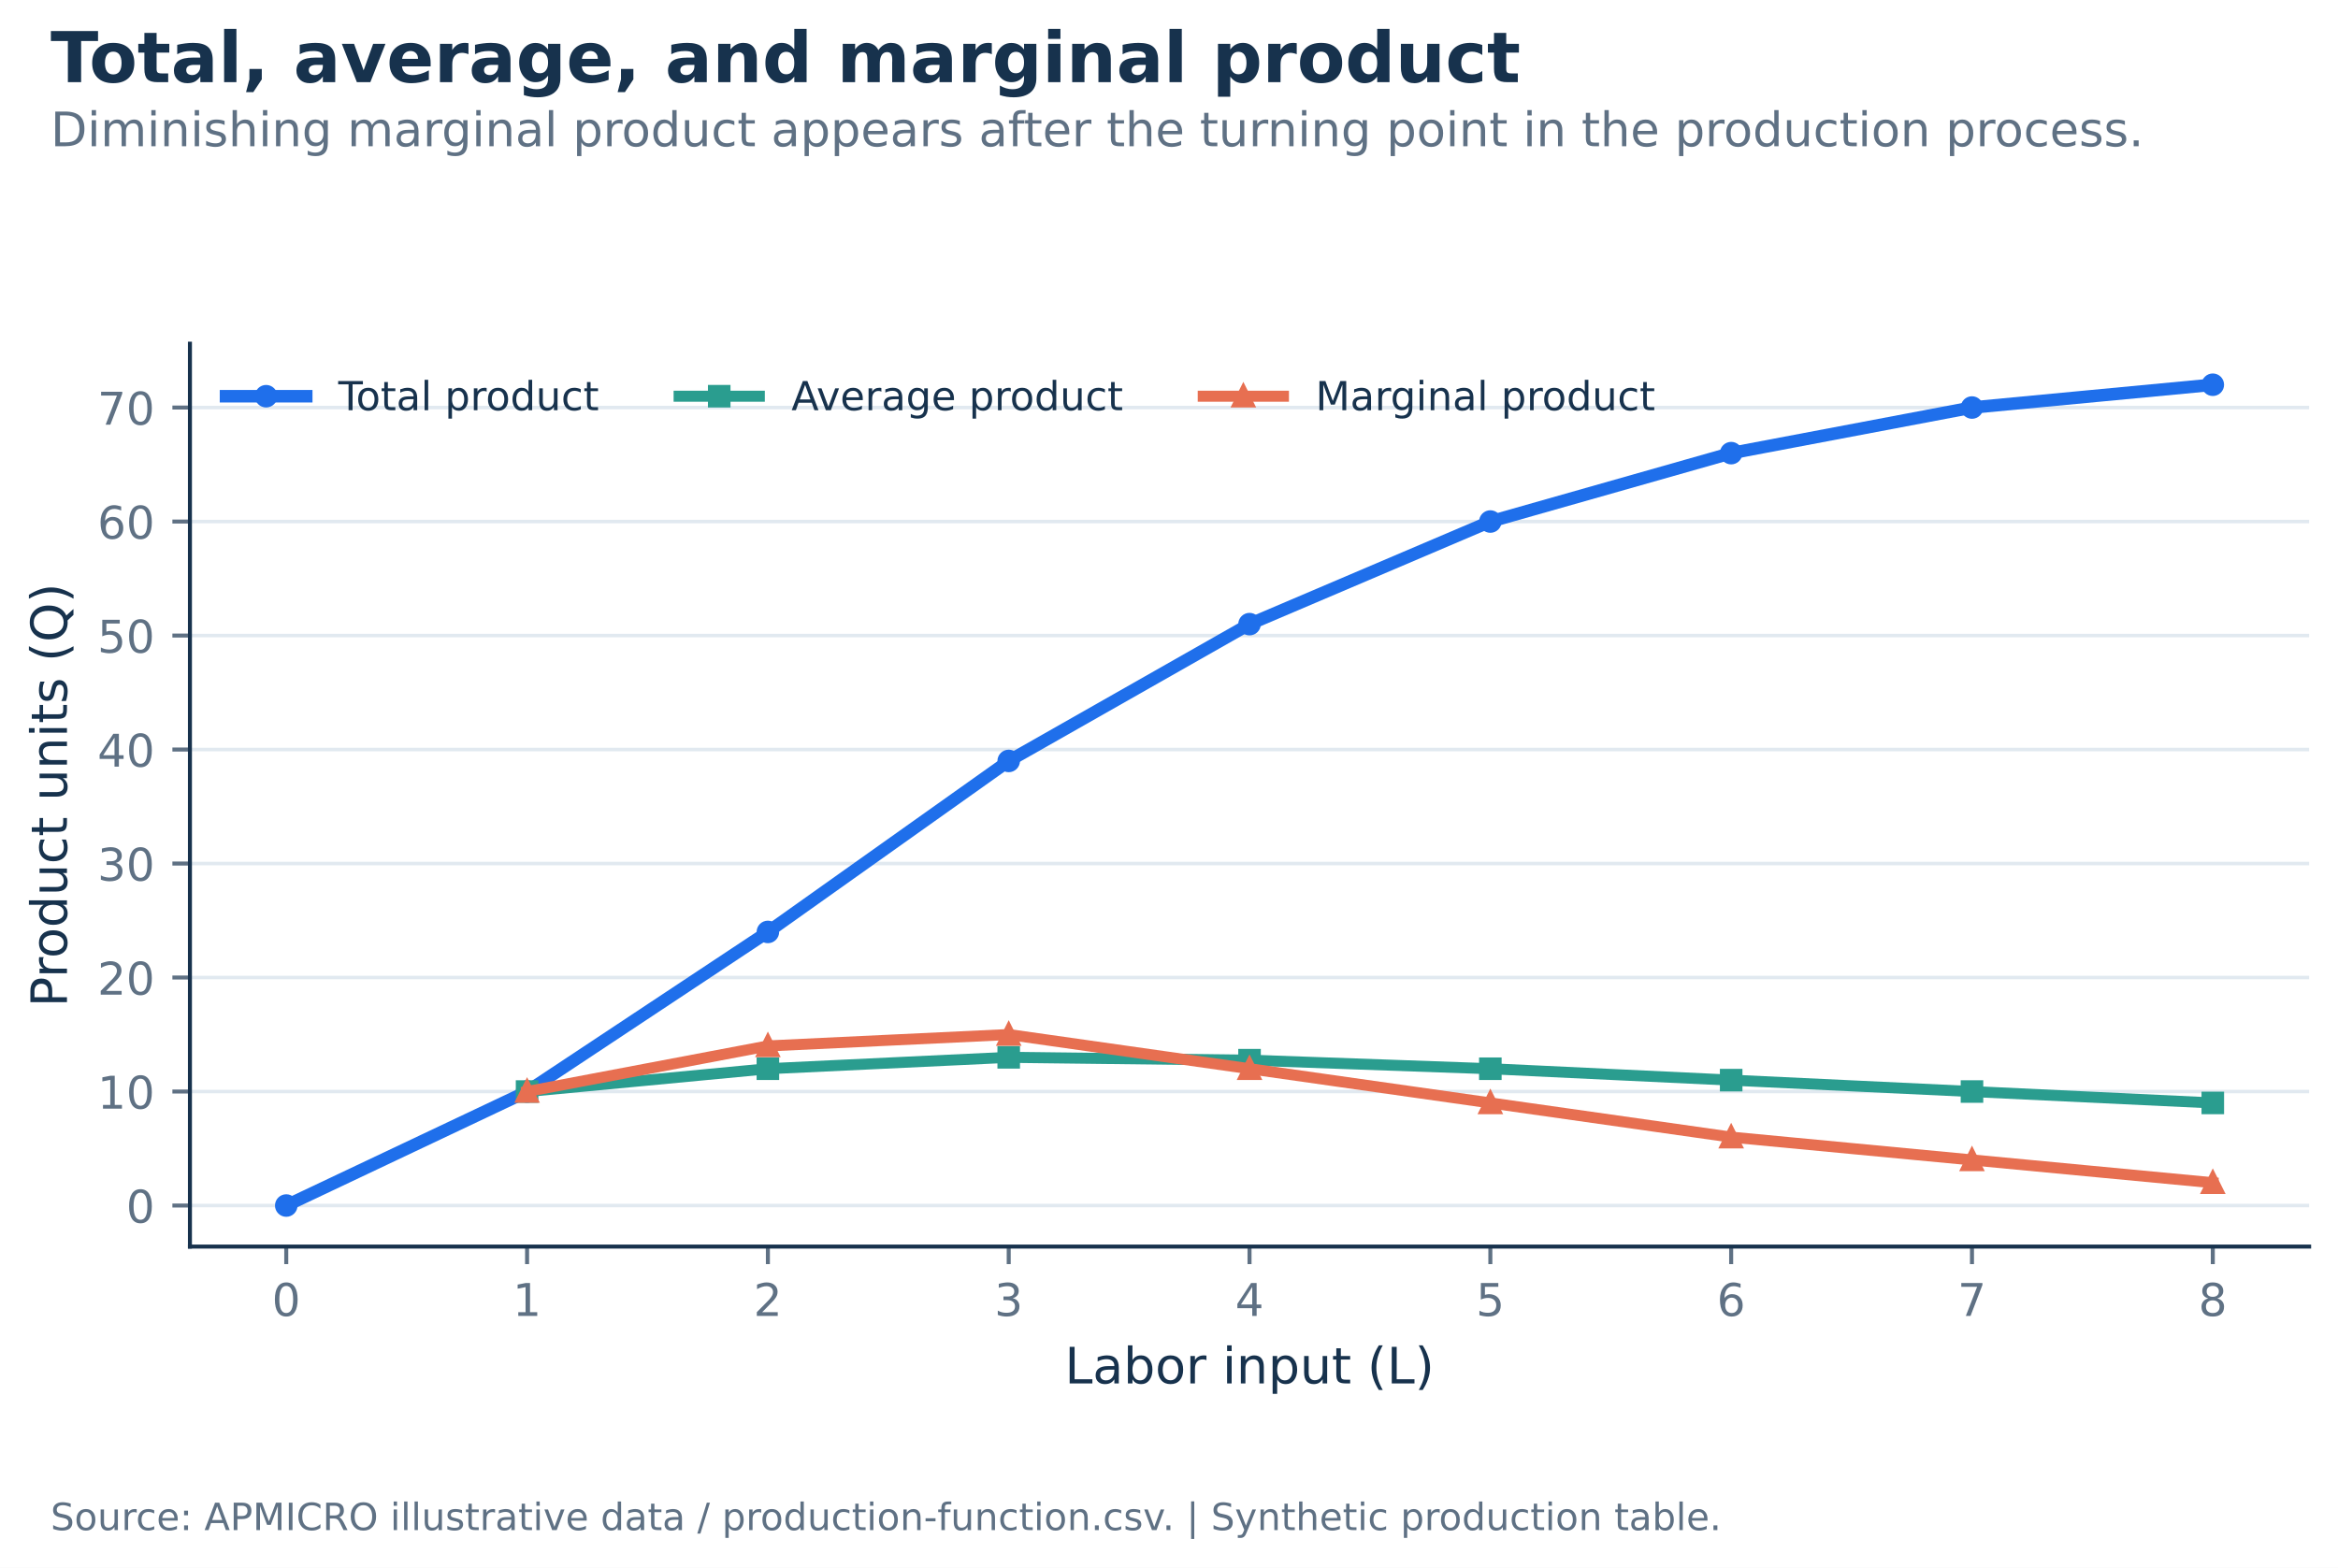
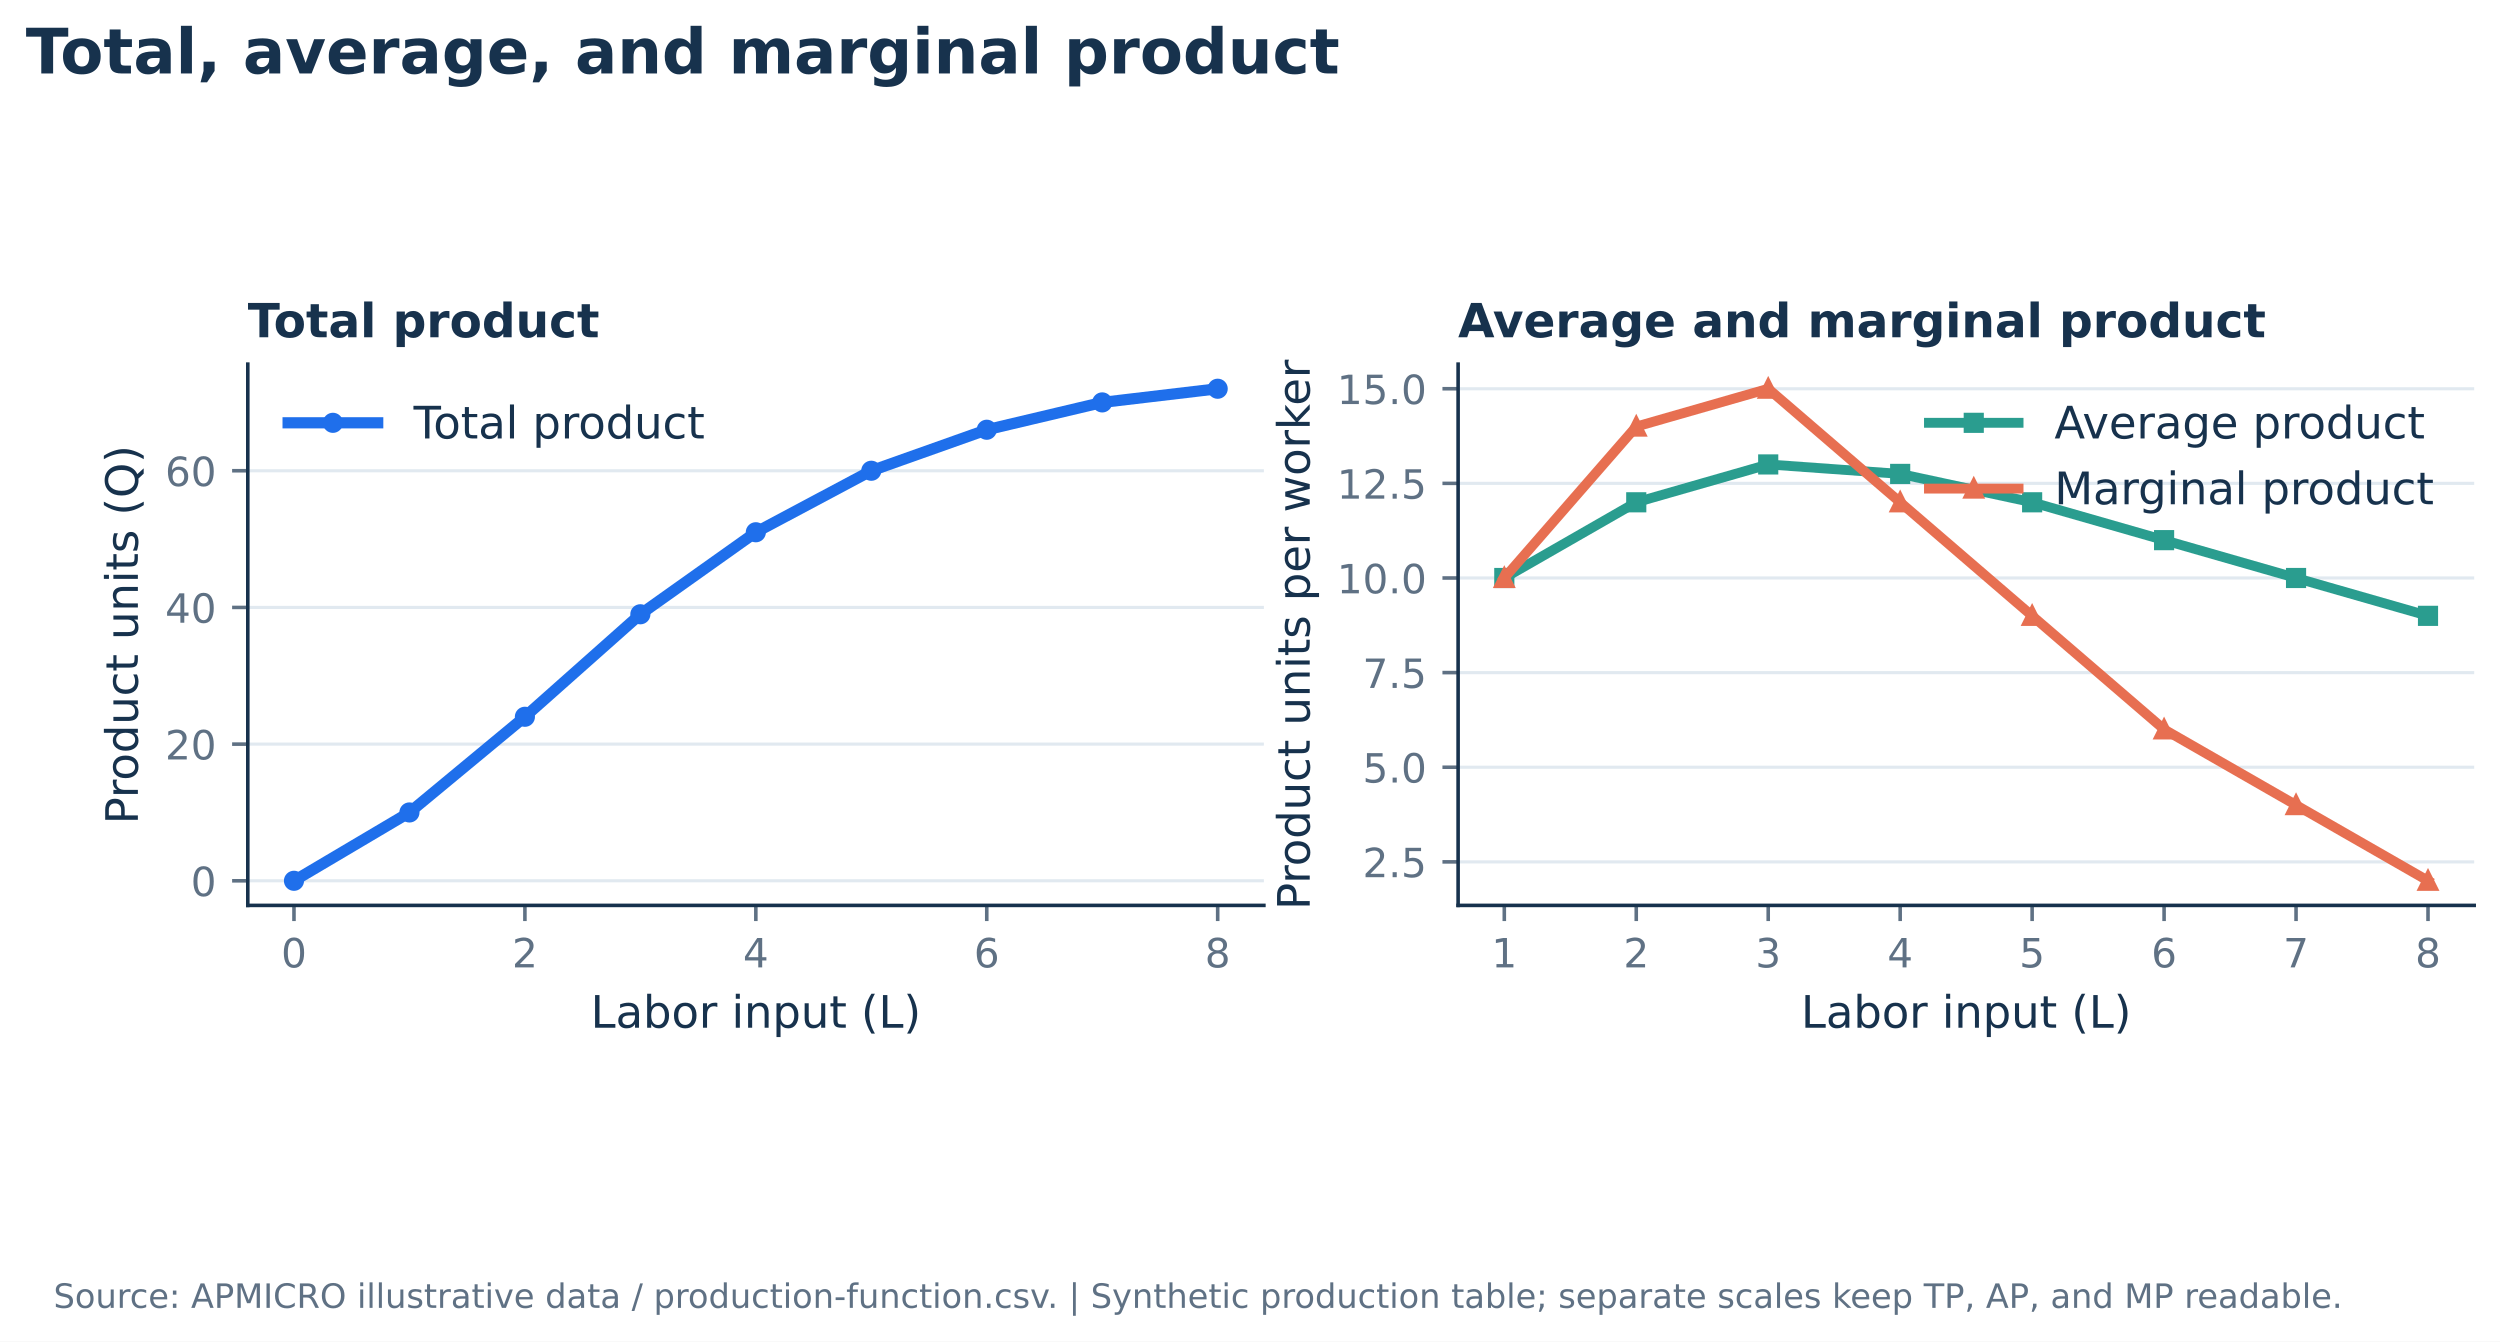
- <svg xmlns="http://www.w3.org/2000/svg" xmlns:xlink="http://www.w3.org/1999/xlink" width="466.424pt" height="312.84pt" viewBox="0 0 466.424 312.84" version="1.1">
+ <svg xmlns="http://www.w3.org/2000/svg" xmlns:xlink="http://www.w3.org/1999/xlink" width="558pt" height="299.448pt" viewBox="0 0 558 299.448" version="1.1">
  <defs>
    <style type="text/css">*{stroke-linejoin: round; stroke-linecap: butt}</style>
  </defs>
  <g id="figure_1">
    <g id="patch_1">
-       <path d="M 0 312.84  L 466.424 312.84  L 466.424 0  L 0 0  z " style="fill: #ffffff" />
+       <path d="M 0 299.448 L 558 299.448 L 558 0 L 0 0 z " style="fill: #ffffff" />
    </g>
    <g id="axes_1">
      <g id="patch_2">
-         <path d="M 37.891 248.74  L 460.664 248.74  L 460.664 68.58  L 37.891 68.58  z " style="fill: #ffffff" />
+         <path d="M 55.307 202.084 L 282.096 202.084 L 282.096 81.276 L 55.307 81.276 z " style="fill: #ffffff" />
      </g>
      <g id="matplotlib.axis_1">
        <g id="xtick_1">
          <g id="line2d_1">
            <defs>
-               <path id="meb0759c88f" d="M 0 0  L 0 3.5  " style="stroke: #5f7184; stroke-width: 0.8" />
+               <path id="meb191b805f" d="M 0 0 L 0 3.5 " style="stroke: #5f7184; stroke-width: 0.8" />
            </defs>
            <g>
-               <use xlink:href="#meb0759c88f" x="57.108" y="248.74" style="fill: #5f7184; stroke: #5f7184; stroke-width: 0.8" />
+               <use xlink:href="#meb191b805f" x="65.616" y="202.084" style="fill: #5f7184; stroke: #5f7184; stroke-width: 0.8" />
            </g>
          </g>
          <g id="text_1">
-             <text style="font-size: 9px; font-family: 'DejaVu Sans'; text-anchor: middle; fill: #5f7184" x="57.108" y="262.579" transform="rotate(-0 57.10758 262.5786)">0</text>
+             <text style="font-size: 9px; font-family: 'DejaVu Sans'; text-anchor: middle; fill: #5f7184" x="65.616" y="215.923" transform="rotate(-0 65.61559 215.9226)">0</text>
          </g>
        </g>
        <g id="xtick_2">
          <g id="line2d_2">
            <g>
-               <use xlink:href="#meb0759c88f" x="105.15" y="248.74" style="fill: #5f7184; stroke: #5f7184; stroke-width: 0.8" />
+               <use xlink:href="#meb191b805f" x="117.159" y="202.084" style="fill: #5f7184; stroke: #5f7184; stroke-width: 0.8" />
            </g>
          </g>
          <g id="text_2">
-             <text style="font-size: 9px; font-family: 'DejaVu Sans'; text-anchor: middle; fill: #5f7184" x="105.15" y="262.579" transform="rotate(-0 105.15 262.5786)">1</text>
+             <text style="font-size: 9px; font-family: 'DejaVu Sans'; text-anchor: middle; fill: #5f7184" x="117.159" y="215.923" transform="rotate(-0 117.1585 215.9226)">2</text>
          </g>
        </g>
        <g id="xtick_3">
          <g id="line2d_3">
            <g>
-               <use xlink:href="#meb0759c88f" x="153.192" y="248.74" style="fill: #5f7184; stroke: #5f7184; stroke-width: 0.8" />
+               <use xlink:href="#meb191b805f" x="168.702" y="202.084" style="fill: #5f7184; stroke: #5f7184; stroke-width: 0.8" />
            </g>
          </g>
          <g id="text_3">
-             <text style="font-size: 9px; font-family: 'DejaVu Sans'; text-anchor: middle; fill: #5f7184" x="153.192" y="262.579" transform="rotate(-0 153.1924 262.5786)">2</text>
+             <text style="font-size: 9px; font-family: 'DejaVu Sans'; text-anchor: middle; fill: #5f7184" x="168.702" y="215.923" transform="rotate(-0 168.7015 215.9226)">4</text>
          </g>
        </g>
        <g id="xtick_4">
          <g id="line2d_4">
            <g>
-               <use xlink:href="#meb0759c88f" x="201.235" y="248.74" style="fill: #5f7184; stroke: #5f7184; stroke-width: 0.8" />
+               <use xlink:href="#meb191b805f" x="220.244" y="202.084" style="fill: #5f7184; stroke: #5f7184; stroke-width: 0.8" />
            </g>
          </g>
          <g id="text_4">
-             <text style="font-size: 9px; font-family: 'DejaVu Sans'; text-anchor: middle; fill: #5f7184" x="201.235" y="262.579" transform="rotate(-0 201.2347 262.5786)">3</text>
+             <text style="font-size: 9px; font-family: 'DejaVu Sans'; text-anchor: middle; fill: #5f7184" x="220.244" y="215.923" transform="rotate(-0 220.2445 215.9226)">6</text>
          </g>
        </g>
        <g id="xtick_5">
          <g id="line2d_5">
            <g>
-               <use xlink:href="#meb0759c88f" x="249.277" y="248.74" style="fill: #5f7184; stroke: #5f7184; stroke-width: 0.8" />
+               <use xlink:href="#meb191b805f" x="271.787" y="202.084" style="fill: #5f7184; stroke: #5f7184; stroke-width: 0.8" />
            </g>
          </g>
          <g id="text_5">
-             <text style="font-size: 9px; font-family: 'DejaVu Sans'; text-anchor: middle; fill: #5f7184" x="249.277" y="262.579" transform="rotate(-0 249.2771 262.5786)">4</text>
-           </g>
-         </g>
-         <g id="xtick_6">
-           <g id="line2d_6">
-             <g>
-               <use xlink:href="#meb0759c88f" x="297.32" y="248.74" style="fill: #5f7184; stroke: #5f7184; stroke-width: 0.8" />
-             </g>
-           </g>
-           <g id="text_6">
-             <text style="font-size: 9px; font-family: 'DejaVu Sans'; text-anchor: middle; fill: #5f7184" x="297.32" y="262.579" transform="rotate(-0 297.3195 262.5786)">5</text>
-           </g>
-         </g>
-         <g id="xtick_7">
-           <g id="line2d_7">
-             <g>
-               <use xlink:href="#meb0759c88f" x="345.362" y="248.74" style="fill: #5f7184; stroke: #5f7184; stroke-width: 0.8" />
-             </g>
-           </g>
-           <g id="text_7">
-             <text style="font-size: 9px; font-family: 'DejaVu Sans'; text-anchor: middle; fill: #5f7184" x="345.362" y="262.579" transform="rotate(-0 345.3619 262.5786)">6</text>
-           </g>
-         </g>
-         <g id="xtick_8">
-           <g id="line2d_8">
-             <g>
-               <use xlink:href="#meb0759c88f" x="393.404" y="248.74" style="fill: #5f7184; stroke: #5f7184; stroke-width: 0.8" />
-             </g>
-           </g>
-           <g id="text_8">
-             <text style="font-size: 9px; font-family: 'DejaVu Sans'; text-anchor: middle; fill: #5f7184" x="393.404" y="262.579" transform="rotate(-0 393.4043 262.5786)">7</text>
-           </g>
-         </g>
-         <g id="xtick_9">
-           <g id="line2d_9">
-             <g>
-               <use xlink:href="#meb0759c88f" x="441.447" y="248.74" style="fill: #5f7184; stroke: #5f7184; stroke-width: 0.8" />
-             </g>
-           </g>
-           <g id="text_9">
-             <text style="font-size: 9px; font-family: 'DejaVu Sans'; text-anchor: middle; fill: #5f7184" x="441.447" y="262.579" transform="rotate(-0 441.4467 262.5786)">8</text>
-           </g>
-         </g>
-         <g id="text_10">
-           <text style="font-size: 10px; font-family: 'DejaVu Sans'; text-anchor: middle; fill: #17324d" x="249.277" y="276.049" transform="rotate(-0 249.2771 276.0487)">Labor input (L)</text>
+             <text style="font-size: 9px; font-family: 'DejaVu Sans'; text-anchor: middle; fill: #5f7184" x="271.787" y="215.923" transform="rotate(-0 271.7874 215.9226)">8</text>
+           </g>
+         </g>
+         <g id="text_6">
+           <text style="font-size: 10px; font-family: 'DejaVu Sans'; text-anchor: middle; fill: #17324d" x="168.702" y="229.393" transform="rotate(-0 168.7015 229.3928)">Labor input (L)</text>
        </g>
      </g>
      <g id="matplotlib.axis_2">
        <g id="ytick_1">
+           <g id="line2d_6">
+             <path d="M 55.307 196.593 L 282.096 196.593 " clip-path="url(#p9e6d8316df)" style="fill: none; stroke: #d9e3ec; stroke-opacity: 0.8; stroke-width: 0.7; stroke-linecap: square" />
+           </g>
+           <g id="line2d_7">
+             <defs>
+               <path id="md64cbe11ca" d="M 0 0 L -3.5 0 " style="stroke: #5f7184; stroke-width: 0.8" />
+             </defs>
+             <g>
+               <use xlink:href="#md64cbe11ca" x="55.307" y="196.593" style="fill: #5f7184; stroke: #5f7184; stroke-width: 0.8" />
+             </g>
+           </g>
+           <g id="text_7">
+             <text style="font-size: 9px; font-family: 'DejaVu Sans'; text-anchor: end; fill: #5f7184" x="48.307" y="200.012" transform="rotate(-0 48.307 200.012)">0</text>
+           </g>
+         </g>
+         <g id="ytick_2">
+           <g id="line2d_8">
+             <path d="M 55.307 166.086 L 282.096 166.086 " clip-path="url(#p9e6d8316df)" style="fill: none; stroke: #d9e3ec; stroke-opacity: 0.8; stroke-width: 0.7; stroke-linecap: square" />
+           </g>
+           <g id="line2d_9">
+             <g>
+               <use xlink:href="#md64cbe11ca" x="55.307" y="166.086" style="fill: #5f7184; stroke: #5f7184; stroke-width: 0.8" />
+             </g>
+           </g>
+           <g id="text_8">
+             <text style="font-size: 9px; font-family: 'DejaVu Sans'; text-anchor: end; fill: #5f7184" x="48.307" y="169.505" transform="rotate(-0 48.307 169.505)">20</text>
+           </g>
+         </g>
+         <g id="ytick_3">
          <g id="line2d_10">
-             <path d="M 37.891 240.551  L 460.664 240.551  " clip-path="url(#p292fd97898)" style="fill: none; stroke: #d9e3ec; stroke-opacity: 0.8; stroke-width: 0.7; stroke-linecap: square" />
+             <path d="M 55.307 135.579 L 282.096 135.579 " clip-path="url(#p9e6d8316df)" style="fill: none; stroke: #d9e3ec; stroke-opacity: 0.8; stroke-width: 0.7; stroke-linecap: square" />
          </g>
          <g id="line2d_11">
-             <defs>
-               <path id="med4f679e2e" d="M 0 0  L -3.5 0  " style="stroke: #5f7184; stroke-width: 0.8" />
-             </defs>
-             <g>
-               <use xlink:href="#med4f679e2e" x="37.891" y="240.551" style="fill: #5f7184; stroke: #5f7184; stroke-width: 0.8" />
-             </g>
-           </g>
-           <g id="text_11">
-             <text style="font-size: 9px; font-family: 'DejaVu Sans'; text-anchor: end; fill: #5f7184" x="30.891" y="243.97" transform="rotate(-0 30.89062 243.9702)">0</text>
-           </g>
-         </g>
-         <g id="ytick_2">
+             <g>
+               <use xlink:href="#md64cbe11ca" x="55.307" y="135.579" style="fill: #5f7184; stroke: #5f7184; stroke-width: 0.8" />
+             </g>
+           </g>
+           <g id="text_9">
+             <text style="font-size: 9px; font-family: 'DejaVu Sans'; text-anchor: end; fill: #5f7184" x="48.307" y="138.998" transform="rotate(-0 48.307 138.9979)">40</text>
+           </g>
+         </g>
+         <g id="ytick_4">
          <g id="line2d_12">
-             <path d="M 37.891 217.803  L 460.664 217.803  " clip-path="url(#p292fd97898)" style="fill: none; stroke: #d9e3ec; stroke-opacity: 0.8; stroke-width: 0.7; stroke-linecap: square" />
+             <path d="M 55.307 105.072 L 282.096 105.072 " clip-path="url(#p9e6d8316df)" style="fill: none; stroke: #d9e3ec; stroke-opacity: 0.8; stroke-width: 0.7; stroke-linecap: square" />
          </g>
          <g id="line2d_13">
            <g>
-               <use xlink:href="#med4f679e2e" x="37.891" y="217.803" style="fill: #5f7184; stroke: #5f7184; stroke-width: 0.8" />
-             </g>
-           </g>
-           <g id="text_12">
-             <text style="font-size: 9px; font-family: 'DejaVu Sans'; text-anchor: end; fill: #5f7184" x="30.891" y="221.223" transform="rotate(-0 30.89062 221.2227)">10</text>
-           </g>
-         </g>
-         <g id="ytick_3">
-           <g id="line2d_14">
-             <path d="M 37.891 195.056  L 460.664 195.056  " clip-path="url(#p292fd97898)" style="fill: none; stroke: #d9e3ec; stroke-opacity: 0.8; stroke-width: 0.7; stroke-linecap: square" />
-           </g>
-           <g id="line2d_15">
-             <g>
-               <use xlink:href="#med4f679e2e" x="37.891" y="195.056" style="fill: #5f7184; stroke: #5f7184; stroke-width: 0.8" />
-             </g>
-           </g>
-           <g id="text_13">
-             <text style="font-size: 9px; font-family: 'DejaVu Sans'; text-anchor: end; fill: #5f7184" x="30.891" y="198.475" transform="rotate(-0 30.89062 198.4753)">20</text>
-           </g>
-         </g>
-         <g id="ytick_4">
+               <use xlink:href="#md64cbe11ca" x="55.307" y="105.072" style="fill: #5f7184; stroke: #5f7184; stroke-width: 0.8" />
+             </g>
+           </g>
+           <g id="text_10">
+             <text style="font-size: 9px; font-family: 'DejaVu Sans'; text-anchor: end; fill: #5f7184" x="48.307" y="108.491" transform="rotate(-0 48.307 108.4908)">60</text>
+           </g>
+         </g>
+         <g id="text_11">
+           <text style="font-size: 10px; font-family: 'DejaVu Sans'; text-anchor: middle; fill: #17324d" x="30.775" y="141.68" transform="rotate(-90 30.77481 141.68)">Product units (Q)</text>
+         </g>
+       </g>
+       <g id="line2d_14">
+         <path d="M 65.616 196.593 L 91.387 181.339 L 117.159 159.984 L 142.93 137.104 L 168.702 118.8 L 194.473 105.072 L 220.244 95.919 L 246.016 89.818 L 271.787 86.767 " clip-path="url(#p9e6d8316df)" style="fill: none; stroke: #1f6feb; stroke-width: 2.5; stroke-linecap: square" />
+         <defs>
+           <path id="m32cd6489f2" d="M 0 1.75 C 0.464 1.75 0.909 1.566 1.237 1.237 C 1.566 0.909 1.75 0.464 1.75 0 C 1.75 -0.464 1.566 -0.909 1.237 -1.237 C 0.909 -1.566 0.464 -1.75 0 -1.75 C -0.464 -1.75 -0.909 -1.566 -1.237 -1.237 C -1.566 -0.909 -1.75 -0.464 -1.75 0 C -1.75 0.464 -1.566 0.909 -1.237 1.237 C -0.909 1.566 -0.464 1.75 0 1.75 z " style="stroke: #1f6feb" />
+         </defs>
+         <g clip-path="url(#p9e6d8316df)">
+           <use xlink:href="#m32cd6489f2" x="65.616" y="196.593" style="fill: #1f6feb; stroke: #1f6feb" />
+           <use xlink:href="#m32cd6489f2" x="91.387" y="181.339" style="fill: #1f6feb; stroke: #1f6feb" />
+           <use xlink:href="#m32cd6489f2" x="117.159" y="159.984" style="fill: #1f6feb; stroke: #1f6feb" />
+           <use xlink:href="#m32cd6489f2" x="142.93" y="137.104" style="fill: #1f6feb; stroke: #1f6feb" />
+           <use xlink:href="#m32cd6489f2" x="168.702" y="118.8" style="fill: #1f6feb; stroke: #1f6feb" />
+           <use xlink:href="#m32cd6489f2" x="194.473" y="105.072" style="fill: #1f6feb; stroke: #1f6feb" />
+           <use xlink:href="#m32cd6489f2" x="220.244" y="95.919" style="fill: #1f6feb; stroke: #1f6feb" />
+           <use xlink:href="#m32cd6489f2" x="246.016" y="89.818" style="fill: #1f6feb; stroke: #1f6feb" />
+           <use xlink:href="#m32cd6489f2" x="271.787" y="86.767" style="fill: #1f6feb; stroke: #1f6feb" />
+         </g>
+       </g>
+       <g id="patch_3">
+         <path d="M 55.307 202.084 L 55.307 81.276 " style="fill: none; stroke: #17324d; stroke-width: 0.8; stroke-linejoin: miter; stroke-linecap: square" />
+       </g>
+       <g id="patch_4">
+         <path d="M 55.307 202.084 L 282.096 202.084 " style="fill: none; stroke: #17324d; stroke-width: 0.8; stroke-linejoin: miter; stroke-linecap: square" />
+       </g>
+       <g id="text_12">
+         <text style="font-weight: 700; font-size: 10.5px; font-family: 'DejaVu Sans'; text-anchor: start; fill: #17324d" x="55.307" y="75.276" transform="rotate(-0 55.307 75.276)">Total product</text>
+       </g>
+       <g id="legend_1">
+         <g id="line2d_15">
+           <path d="M 64.307 94.374 L 74.307 94.374 L 84.307 94.374 " style="fill: none; stroke: #1f6feb; stroke-width: 2.5; stroke-linecap: square" />
+           <g>
+             <use xlink:href="#m32cd6489f2" x="74.307" y="94.374" style="fill: #1f6feb; stroke: #1f6feb" />
+           </g>
+         </g>
+         <g id="text_13">
+           <text style="font-size: 10px; font-family: 'DejaVu Sans'; text-anchor: start; fill: #17324d" x="92.307" y="97.874" transform="rotate(-0 92.307 97.87444)">Total product</text>
+         </g>
+       </g>
+     </g>
+     <g id="axes_2">
+       <g id="patch_5">
+         <path d="M 325.451 202.084 L 552.24 202.084 L 552.24 81.276 L 325.451 81.276 z " style="fill: #ffffff" />
+       </g>
+       <g id="matplotlib.axis_3">
+         <g id="xtick_6">
          <g id="line2d_16">
-             <path d="M 37.891 172.308  L 460.664 172.308  " clip-path="url(#p292fd97898)" style="fill: none; stroke: #d9e3ec; stroke-opacity: 0.8; stroke-width: 0.7; stroke-linecap: square" />
-           </g>
+             <g>
+               <use xlink:href="#meb191b805f" x="335.76" y="202.084" style="fill: #5f7184; stroke: #5f7184; stroke-width: 0.8" />
+             </g>
+           </g>
+           <g id="text_14">
+             <text style="font-size: 9px; font-family: 'DejaVu Sans'; text-anchor: middle; fill: #5f7184" x="335.76" y="215.923" transform="rotate(-0 335.7596 215.9226)">1</text>
+           </g>
+         </g>
+         <g id="xtick_7">
          <g id="line2d_17">
            <g>
-               <use xlink:href="#med4f679e2e" x="37.891" y="172.308" style="fill: #5f7184; stroke: #5f7184; stroke-width: 0.8" />
-             </g>
-           </g>
-           <g id="text_14">
-             <text style="font-size: 9px; font-family: 'DejaVu Sans'; text-anchor: end; fill: #5f7184" x="30.891" y="175.728" transform="rotate(-0 30.89062 175.7278)">30</text>
-           </g>
-         </g>
+               <use xlink:href="#meb191b805f" x="365.213" y="202.084" style="fill: #5f7184; stroke: #5f7184; stroke-width: 0.8" />
+             </g>
+           </g>
+           <g id="text_15">
+             <text style="font-size: 9px; font-family: 'DejaVu Sans'; text-anchor: middle; fill: #5f7184" x="365.213" y="215.923" transform="rotate(-0 365.2127 215.9226)">2</text>
+           </g>
+         </g>
+         <g id="xtick_8">
+           <g id="line2d_18">
+             <g>
+               <use xlink:href="#meb191b805f" x="394.666" y="202.084" style="fill: #5f7184; stroke: #5f7184; stroke-width: 0.8" />
+             </g>
+           </g>
+           <g id="text_16">
+             <text style="font-size: 9px; font-family: 'DejaVu Sans'; text-anchor: middle; fill: #5f7184" x="394.666" y="215.923" transform="rotate(-0 394.6658 215.9226)">3</text>
+           </g>
+         </g>
+         <g id="xtick_9">
+           <g id="line2d_19">
+             <g>
+               <use xlink:href="#meb191b805f" x="424.119" y="202.084" style="fill: #5f7184; stroke: #5f7184; stroke-width: 0.8" />
+             </g>
+           </g>
+           <g id="text_17">
+             <text style="font-size: 9px; font-family: 'DejaVu Sans'; text-anchor: middle; fill: #5f7184" x="424.119" y="215.923" transform="rotate(-0 424.1189 215.9226)">4</text>
+           </g>
+         </g>
+         <g id="xtick_10">
+           <g id="line2d_20">
+             <g>
+               <use xlink:href="#meb191b805f" x="453.572" y="202.084" style="fill: #5f7184; stroke: #5f7184; stroke-width: 0.8" />
+             </g>
+           </g>
+           <g id="text_18">
+             <text style="font-size: 9px; font-family: 'DejaVu Sans'; text-anchor: middle; fill: #5f7184" x="453.572" y="215.923" transform="rotate(-0 453.5721 215.9226)">5</text>
+           </g>
+         </g>
+         <g id="xtick_11">
+           <g id="line2d_21">
+             <g>
+               <use xlink:href="#meb191b805f" x="483.025" y="202.084" style="fill: #5f7184; stroke: #5f7184; stroke-width: 0.8" />
+             </g>
+           </g>
+           <g id="text_19">
+             <text style="font-size: 9px; font-family: 'DejaVu Sans'; text-anchor: middle; fill: #5f7184" x="483.025" y="215.923" transform="rotate(-0 483.0252 215.9226)">6</text>
+           </g>
+         </g>
+         <g id="xtick_12">
+           <g id="line2d_22">
+             <g>
+               <use xlink:href="#meb191b805f" x="512.478" y="202.084" style="fill: #5f7184; stroke: #5f7184; stroke-width: 0.8" />
+             </g>
+           </g>
+           <g id="text_20">
+             <text style="font-size: 9px; font-family: 'DejaVu Sans'; text-anchor: middle; fill: #5f7184" x="512.478" y="215.923" transform="rotate(-0 512.4783 215.9226)">7</text>
+           </g>
+         </g>
+         <g id="xtick_13">
+           <g id="line2d_23">
+             <g>
+               <use xlink:href="#meb191b805f" x="541.931" y="202.084" style="fill: #5f7184; stroke: #5f7184; stroke-width: 0.8" />
+             </g>
+           </g>
+           <g id="text_21">
+             <text style="font-size: 9px; font-family: 'DejaVu Sans'; text-anchor: middle; fill: #5f7184" x="541.931" y="215.923" transform="rotate(-0 541.9314 215.9226)">8</text>
+           </g>
+         </g>
+         <g id="text_22">
+           <text style="font-size: 10px; font-family: 'DejaVu Sans'; text-anchor: middle; fill: #17324d" x="438.846" y="229.393" transform="rotate(-0 438.8455 229.3928)">Labor input (L)</text>
+         </g>
+       </g>
+       <g id="matplotlib.axis_4">
        <g id="ytick_5">
-           <g id="line2d_18">
-             <path d="M 37.891 149.561  L 460.664 149.561  " clip-path="url(#p292fd97898)" style="fill: none; stroke: #d9e3ec; stroke-opacity: 0.8; stroke-width: 0.7; stroke-linecap: square" />
-           </g>
-           <g id="line2d_19">
-             <g>
-               <use xlink:href="#med4f679e2e" x="37.891" y="149.561" style="fill: #5f7184; stroke: #5f7184; stroke-width: 0.8" />
-             </g>
-           </g>
-           <g id="text_15">
-             <text style="font-size: 9px; font-family: 'DejaVu Sans'; text-anchor: end; fill: #5f7184" x="30.891" y="152.98" transform="rotate(-0 30.89062 152.9803)">40</text>
+           <g id="line2d_24">
+             <path d="M 325.451 192.369 L 552.24 192.369 " clip-path="url(#pe4734e2f5f)" style="fill: none; stroke: #d9e3ec; stroke-opacity: 0.8; stroke-width: 0.7; stroke-linecap: square" />
+           </g>
+           <g id="line2d_25">
+             <g>
+               <use xlink:href="#md64cbe11ca" x="325.451" y="192.369" style="fill: #5f7184; stroke: #5f7184; stroke-width: 0.8" />
+             </g>
+           </g>
+           <g id="text_23">
+             <text style="font-size: 9px; font-family: 'DejaVu Sans'; text-anchor: end; fill: #5f7184" x="318.451" y="195.788" transform="rotate(-0 318.451 195.788)">2.5</text>
          </g>
        </g>
        <g id="ytick_6">
-           <g id="line2d_20">
-             <path d="M 37.891 126.814  L 460.664 126.814  " clip-path="url(#p292fd97898)" style="fill: none; stroke: #d9e3ec; stroke-opacity: 0.8; stroke-width: 0.7; stroke-linecap: square" />
-           </g>
-           <g id="line2d_21">
-             <g>
-               <use xlink:href="#med4f679e2e" x="37.891" y="126.814" style="fill: #5f7184; stroke: #5f7184; stroke-width: 0.8" />
-             </g>
-           </g>
-           <g id="text_16">
-             <text style="font-size: 9px; font-family: 'DejaVu Sans'; text-anchor: end; fill: #5f7184" x="30.891" y="130.233" transform="rotate(-0 30.89062 130.2328)">50</text>
+           <g id="line2d_26">
+             <path d="M 325.451 171.248 L 552.24 171.248 " clip-path="url(#pe4734e2f5f)" style="fill: none; stroke: #d9e3ec; stroke-opacity: 0.8; stroke-width: 0.7; stroke-linecap: square" />
+           </g>
+           <g id="line2d_27">
+             <g>
+               <use xlink:href="#md64cbe11ca" x="325.451" y="171.248" style="fill: #5f7184; stroke: #5f7184; stroke-width: 0.8" />
+             </g>
+           </g>
+           <g id="text_24">
+             <text style="font-size: 9px; font-family: 'DejaVu Sans'; text-anchor: end; fill: #5f7184" x="318.451" y="174.668" transform="rotate(-0 318.451 174.6677)">5.0</text>
          </g>
        </g>
        <g id="ytick_7">
-           <g id="line2d_22">
-             <path d="M 37.891 104.066  L 460.664 104.066  " clip-path="url(#p292fd97898)" style="fill: none; stroke: #d9e3ec; stroke-opacity: 0.8; stroke-width: 0.7; stroke-linecap: square" />
-           </g>
-           <g id="line2d_23">
-             <g>
-               <use xlink:href="#med4f679e2e" x="37.891" y="104.066" style="fill: #5f7184; stroke: #5f7184; stroke-width: 0.8" />
-             </g>
-           </g>
-           <g id="text_17">
-             <text style="font-size: 9px; font-family: 'DejaVu Sans'; text-anchor: end; fill: #5f7184" x="30.891" y="107.485" transform="rotate(-0 30.89062 107.4854)">60</text>
+           <g id="line2d_28">
+             <path d="M 325.451 150.128 L 552.24 150.128 " clip-path="url(#pe4734e2f5f)" style="fill: none; stroke: #d9e3ec; stroke-opacity: 0.8; stroke-width: 0.7; stroke-linecap: square" />
+           </g>
+           <g id="line2d_29">
+             <g>
+               <use xlink:href="#md64cbe11ca" x="325.451" y="150.128" style="fill: #5f7184; stroke: #5f7184; stroke-width: 0.8" />
+             </g>
+           </g>
+           <g id="text_25">
+             <text style="font-size: 9px; font-family: 'DejaVu Sans'; text-anchor: end; fill: #5f7184" x="318.451" y="153.547" transform="rotate(-0 318.451 153.5474)">7.5</text>
          </g>
        </g>
        <g id="ytick_8">
-           <g id="line2d_24">
-             <path d="M 37.891 81.319  L 460.664 81.319  " clip-path="url(#p292fd97898)" style="fill: none; stroke: #d9e3ec; stroke-opacity: 0.8; stroke-width: 0.7; stroke-linecap: square" />
-           </g>
-           <g id="line2d_25">
-             <g>
-               <use xlink:href="#med4f679e2e" x="37.891" y="81.319" style="fill: #5f7184; stroke: #5f7184; stroke-width: 0.8" />
-             </g>
-           </g>
-           <g id="text_18">
-             <text style="font-size: 9px; font-family: 'DejaVu Sans'; text-anchor: end; fill: #5f7184" x="30.891" y="84.738" transform="rotate(-0 30.89062 84.73788)">70</text>
-           </g>
-         </g>
-         <g id="text_19">
-           <text style="font-size: 10px; font-family: 'DejaVu Sans'; text-anchor: middle; fill: #17324d" x="13.358" y="158.66" transform="rotate(-90 13.35844 158.66)">Product units (Q)</text>
-         </g>
-       </g>
-       <g id="line2d_26">
-         <path d="M 57.108 240.551  L 105.15 217.803  L 153.192 185.957  L 201.235 151.836  L 249.277 124.539  L 297.32 104.066  L 345.362 90.418  L 393.404 81.319  L 441.447 76.769  " clip-path="url(#p292fd97898)" style="fill: none; stroke: #1f6feb; stroke-width: 2.5; stroke-linecap: square" />
+           <g id="line2d_30">
+             <path d="M 325.451 129.008 L 552.24 129.008 " clip-path="url(#pe4734e2f5f)" style="fill: none; stroke: #d9e3ec; stroke-opacity: 0.8; stroke-width: 0.7; stroke-linecap: square" />
+           </g>
+           <g id="line2d_31">
+             <g>
+               <use xlink:href="#md64cbe11ca" x="325.451" y="129.008" style="fill: #5f7184; stroke: #5f7184; stroke-width: 0.8" />
+             </g>
+           </g>
+           <g id="text_26">
+             <text style="font-size: 9px; font-family: 'DejaVu Sans'; text-anchor: end; fill: #5f7184" x="318.451" y="132.427" transform="rotate(-0 318.451 132.4271)">10.0</text>
+           </g>
+         </g>
+         <g id="ytick_9">
+           <g id="line2d_32">
+             <path d="M 325.451 107.888 L 552.24 107.888 " clip-path="url(#pe4734e2f5f)" style="fill: none; stroke: #d9e3ec; stroke-opacity: 0.8; stroke-width: 0.7; stroke-linecap: square" />
+           </g>
+           <g id="line2d_33">
+             <g>
+               <use xlink:href="#md64cbe11ca" x="325.451" y="107.888" style="fill: #5f7184; stroke: #5f7184; stroke-width: 0.8" />
+             </g>
+           </g>
+           <g id="text_27">
+             <text style="font-size: 9px; font-family: 'DejaVu Sans'; text-anchor: end; fill: #5f7184" x="318.451" y="111.307" transform="rotate(-0 318.451 111.3068)">12.5</text>
+           </g>
+         </g>
+         <g id="ytick_10">
+           <g id="line2d_34">
+             <path d="M 325.451 86.767 L 552.24 86.767 " clip-path="url(#pe4734e2f5f)" style="fill: none; stroke: #d9e3ec; stroke-opacity: 0.8; stroke-width: 0.7; stroke-linecap: square" />
+           </g>
+           <g id="line2d_35">
+             <g>
+               <use xlink:href="#md64cbe11ca" x="325.451" y="86.767" style="fill: #5f7184; stroke: #5f7184; stroke-width: 0.8" />
+             </g>
+           </g>
+           <g id="text_28">
+             <text style="font-size: 9px; font-family: 'DejaVu Sans'; text-anchor: end; fill: #5f7184" x="318.451" y="90.187" transform="rotate(-0 318.451 90.18657)">15.0</text>
+           </g>
+         </g>
+         <g id="text_29">
+           <text style="font-size: 10px; font-family: 'DejaVu Sans'; text-anchor: middle; fill: #17324d" x="292.332" y="141.68" transform="rotate(-90 292.3322 141.68)">Product units per worker</text>
+         </g>
+       </g>
+       <g id="line2d_36">
+         <path d="M 335.76 129.008 L 365.213 112.112 L 394.666 103.663 L 424.119 105.776 L 453.572 112.112 L 483.025 120.56 L 512.478 129.008 L 541.931 137.456 " clip-path="url(#pe4734e2f5f)" style="fill: none; stroke: #2a9d8f; stroke-width: 2.2; stroke-linecap: square" />
        <defs>
-           <path id="m30609c9628" d="M 0 1.75  C 0.464 1.75 0.909 1.566 1.237 1.237  C 1.566 0.909 1.75 0.464 1.75 0  C 1.75 -0.464 1.566 -0.909 1.237 -1.237  C 0.909 -1.566 0.464 -1.75 0 -1.75  C -0.464 -1.75 -0.909 -1.566 -1.237 -1.237  C -1.566 -0.909 -1.75 -0.464 -1.75 0  C -1.75 0.464 -1.566 0.909 -1.237 1.237  C -0.909 1.566 -0.464 1.75 0 1.75  z " style="stroke: #1f6feb" />
+           <path id="mcd82fcda12" d="M -1.75 1.75 L 1.75 1.75 L 1.75 -1.75 L -1.75 -1.75 z " style="stroke: #2a9d8f; stroke-linejoin: miter" />
        </defs>
-         <g clip-path="url(#p292fd97898)">
-           <use xlink:href="#m30609c9628" x="57.108" y="240.551" style="fill: #1f6feb; stroke: #1f6feb" />
-           <use xlink:href="#m30609c9628" x="105.15" y="217.803" style="fill: #1f6feb; stroke: #1f6feb" />
-           <use xlink:href="#m30609c9628" x="153.192" y="185.957" style="fill: #1f6feb; stroke: #1f6feb" />
-           <use xlink:href="#m30609c9628" x="201.235" y="151.836" style="fill: #1f6feb; stroke: #1f6feb" />
-           <use xlink:href="#m30609c9628" x="249.277" y="124.539" style="fill: #1f6feb; stroke: #1f6feb" />
-           <use xlink:href="#m30609c9628" x="297.32" y="104.066" style="fill: #1f6feb; stroke: #1f6feb" />
-           <use xlink:href="#m30609c9628" x="345.362" y="90.418" style="fill: #1f6feb; stroke: #1f6feb" />
-           <use xlink:href="#m30609c9628" x="393.404" y="81.319" style="fill: #1f6feb; stroke: #1f6feb" />
-           <use xlink:href="#m30609c9628" x="441.447" y="76.769" style="fill: #1f6feb; stroke: #1f6feb" />
-         </g>
-       </g>
-       <g id="line2d_27">
-         <path d="M 105.15 217.803  L 153.192 213.254  L 201.235 210.979  L 249.277 211.548  L 297.32 213.254  L 345.362 215.529  L 393.404 217.803  L 441.447 220.078  " clip-path="url(#p292fd97898)" style="fill: none; stroke: #2a9d8f; stroke-width: 2.2; stroke-linecap: square" />
+         <g clip-path="url(#pe4734e2f5f)">
+           <use xlink:href="#mcd82fcda12" x="335.76" y="129.008" style="fill: #2a9d8f; stroke: #2a9d8f; stroke-linejoin: miter" />
+           <use xlink:href="#mcd82fcda12" x="365.213" y="112.112" style="fill: #2a9d8f; stroke: #2a9d8f; stroke-linejoin: miter" />
+           <use xlink:href="#mcd82fcda12" x="394.666" y="103.663" style="fill: #2a9d8f; stroke: #2a9d8f; stroke-linejoin: miter" />
+           <use xlink:href="#mcd82fcda12" x="424.119" y="105.776" style="fill: #2a9d8f; stroke: #2a9d8f; stroke-linejoin: miter" />
+           <use xlink:href="#mcd82fcda12" x="453.572" y="112.112" style="fill: #2a9d8f; stroke: #2a9d8f; stroke-linejoin: miter" />
+           <use xlink:href="#mcd82fcda12" x="483.025" y="120.56" style="fill: #2a9d8f; stroke: #2a9d8f; stroke-linejoin: miter" />
+           <use xlink:href="#mcd82fcda12" x="512.478" y="129.008" style="fill: #2a9d8f; stroke: #2a9d8f; stroke-linejoin: miter" />
+           <use xlink:href="#mcd82fcda12" x="541.931" y="137.456" style="fill: #2a9d8f; stroke: #2a9d8f; stroke-linejoin: miter" />
+         </g>
+       </g>
+       <g id="line2d_37">
+         <path d="M 335.76 129.008 L 365.213 95.215 L 394.666 86.767 L 424.119 112.112 L 453.572 137.456 L 483.025 162.8 L 512.478 179.697 L 541.931 196.593 " clip-path="url(#pe4734e2f5f)" style="fill: none; stroke: #e76f51; stroke-width: 2.2; stroke-linecap: square" />
        <defs>
-           <path id="m3828072d28" d="M -1.75 1.75  L 1.75 1.75  L 1.75 -1.75  L -1.75 -1.75  z " style="stroke: #2a9d8f; stroke-linejoin: miter" />
+           <path id="ma7ac6e5e07" d="M 0 -1.75 L -1.75 1.75 L 1.75 1.75 z " style="stroke: #e76f51; stroke-linejoin: miter" />
        </defs>
-         <g clip-path="url(#p292fd97898)">
-           <use xlink:href="#m3828072d28" x="105.15" y="217.803" style="fill: #2a9d8f; stroke: #2a9d8f; stroke-linejoin: miter" />
-           <use xlink:href="#m3828072d28" x="153.192" y="213.254" style="fill: #2a9d8f; stroke: #2a9d8f; stroke-linejoin: miter" />
-           <use xlink:href="#m3828072d28" x="201.235" y="210.979" style="fill: #2a9d8f; stroke: #2a9d8f; stroke-linejoin: miter" />
-           <use xlink:href="#m3828072d28" x="249.277" y="211.548" style="fill: #2a9d8f; stroke: #2a9d8f; stroke-linejoin: miter" />
-           <use xlink:href="#m3828072d28" x="297.32" y="213.254" style="fill: #2a9d8f; stroke: #2a9d8f; stroke-linejoin: miter" />
-           <use xlink:href="#m3828072d28" x="345.362" y="215.529" style="fill: #2a9d8f; stroke: #2a9d8f; stroke-linejoin: miter" />
-           <use xlink:href="#m3828072d28" x="393.404" y="217.803" style="fill: #2a9d8f; stroke: #2a9d8f; stroke-linejoin: miter" />
-           <use xlink:href="#m3828072d28" x="441.447" y="220.078" style="fill: #2a9d8f; stroke: #2a9d8f; stroke-linejoin: miter" />
-         </g>
-       </g>
-       <g id="line2d_28">
-         <path d="M 105.15 217.803  L 153.192 208.704  L 201.235 206.43  L 249.277 213.254  L 297.32 220.078  L 345.362 226.902  L 393.404 231.452  L 441.447 236.001  " clip-path="url(#p292fd97898)" style="fill: none; stroke: #e76f51; stroke-width: 2.2; stroke-linecap: square" />
-         <defs>
-           <path id="m1d924aab94" d="M 0 -1.75  L -1.75 1.75  L 1.75 1.75  z " style="stroke: #e76f51; stroke-linejoin: miter" />
-         </defs>
-         <g clip-path="url(#p292fd97898)">
-           <use xlink:href="#m1d924aab94" x="105.15" y="217.803" style="fill: #e76f51; stroke: #e76f51; stroke-linejoin: miter" />
-           <use xlink:href="#m1d924aab94" x="153.192" y="208.704" style="fill: #e76f51; stroke: #e76f51; stroke-linejoin: miter" />
-           <use xlink:href="#m1d924aab94" x="201.235" y="206.43" style="fill: #e76f51; stroke: #e76f51; stroke-linejoin: miter" />
-           <use xlink:href="#m1d924aab94" x="249.277" y="213.254" style="fill: #e76f51; stroke: #e76f51; stroke-linejoin: miter" />
-           <use xlink:href="#m1d924aab94" x="297.32" y="220.078" style="fill: #e76f51; stroke: #e76f51; stroke-linejoin: miter" />
-           <use xlink:href="#m1d924aab94" x="345.362" y="226.902" style="fill: #e76f51; stroke: #e76f51; stroke-linejoin: miter" />
-           <use xlink:href="#m1d924aab94" x="393.404" y="231.452" style="fill: #e76f51; stroke: #e76f51; stroke-linejoin: miter" />
-           <use xlink:href="#m1d924aab94" x="441.447" y="236.001" style="fill: #e76f51; stroke: #e76f51; stroke-linejoin: miter" />
-         </g>
-       </g>
-       <g id="patch_3">
-         <path d="M 37.891 248.74  L 37.891 68.58  " style="fill: none; stroke: #17324d; stroke-width: 0.8; stroke-linejoin: miter; stroke-linecap: square" />
-       </g>
-       <g id="patch_4">
-         <path d="M 37.891 248.74  L 460.664 248.74  " style="fill: none; stroke: #17324d; stroke-width: 0.8; stroke-linejoin: miter; stroke-linecap: square" />
-       </g>
-       <g id="legend_1">
-         <g id="line2d_29">
-           <path d="M 45.091 79.059  L 53.091 79.059  L 61.091 79.059  " style="fill: none; stroke: #1f6feb; stroke-width: 2.5; stroke-linecap: square" />
+         <g clip-path="url(#pe4734e2f5f)">
+           <use xlink:href="#ma7ac6e5e07" x="335.76" y="129.008" style="fill: #e76f51; stroke: #e76f51; stroke-linejoin: miter" />
+           <use xlink:href="#ma7ac6e5e07" x="365.213" y="95.215" style="fill: #e76f51; stroke: #e76f51; stroke-linejoin: miter" />
+           <use xlink:href="#ma7ac6e5e07" x="394.666" y="86.767" style="fill: #e76f51; stroke: #e76f51; stroke-linejoin: miter" />
+           <use xlink:href="#ma7ac6e5e07" x="424.119" y="112.112" style="fill: #e76f51; stroke: #e76f51; stroke-linejoin: miter" />
+           <use xlink:href="#ma7ac6e5e07" x="453.572" y="137.456" style="fill: #e76f51; stroke: #e76f51; stroke-linejoin: miter" />
+           <use xlink:href="#ma7ac6e5e07" x="483.025" y="162.8" style="fill: #e76f51; stroke: #e76f51; stroke-linejoin: miter" />
+           <use xlink:href="#ma7ac6e5e07" x="512.478" y="179.697" style="fill: #e76f51; stroke: #e76f51; stroke-linejoin: miter" />
+           <use xlink:href="#ma7ac6e5e07" x="541.931" y="196.593" style="fill: #e76f51; stroke: #e76f51; stroke-linejoin: miter" />
+         </g>
+       </g>
+       <g id="patch_6">
+         <path d="M 325.451 202.084 L 325.451 81.276 " style="fill: none; stroke: #17324d; stroke-width: 0.8; stroke-linejoin: miter; stroke-linecap: square" />
+       </g>
+       <g id="patch_7">
+         <path d="M 325.451 202.084 L 552.24 202.084 " style="fill: none; stroke: #17324d; stroke-width: 0.8; stroke-linejoin: miter; stroke-linecap: square" />
+       </g>
+       <g id="text_30">
+         <text style="font-weight: 700; font-size: 10.5px; font-family: 'DejaVu Sans'; text-anchor: start; fill: #17324d" x="325.451" y="75.276" transform="rotate(-0 325.451 75.276)">Average and marginal product</text>
+       </g>
+       <g id="legend_2">
+         <g id="line2d_38">
+           <path d="M 430.542 94.374 L 440.542 94.374 L 450.542 94.374 " style="fill: none; stroke: #2a9d8f; stroke-width: 2.2; stroke-linecap: square" />
          <g>
-             <use xlink:href="#m30609c9628" x="53.091" y="79.059" style="fill: #1f6feb; stroke: #1f6feb" />
-           </g>
-         </g>
-         <g id="text_20">
-           <text style="font-size: 8px; font-family: 'DejaVu Sans'; text-anchor: start; fill: #17324d" x="67.491" y="81.859" transform="rotate(-0 67.49062 81.85875)">Total product</text>
-         </g>
-         <g id="line2d_30">
-           <path d="M 135.482 79.059  L 143.482 79.059  L 151.482 79.059  " style="fill: none; stroke: #2a9d8f; stroke-width: 2.2; stroke-linecap: square" />
+             <use xlink:href="#mcd82fcda12" x="440.542" y="94.374" style="fill: #2a9d8f; stroke: #2a9d8f; stroke-linejoin: miter" />
+           </g>
+         </g>
+         <g id="text_31">
+           <text style="font-size: 10px; font-family: 'DejaVu Sans'; text-anchor: start; fill: #17324d" x="458.542" y="97.874" transform="rotate(-0 458.5416 97.87444)">Average product</text>
+         </g>
+         <g id="line2d_39">
+           <path d="M 430.542 109.053 L 440.542 109.053 L 450.542 109.053 " style="fill: none; stroke: #e76f51; stroke-width: 2.2; stroke-linecap: square" />
          <g>
-             <use xlink:href="#m3828072d28" x="143.482" y="79.059" style="fill: #2a9d8f; stroke: #2a9d8f; stroke-linejoin: miter" />
-           </g>
-         </g>
-         <g id="text_21">
-           <text style="font-size: 8px; font-family: 'DejaVu Sans'; text-anchor: start; fill: #17324d" x="157.882" y="81.859" transform="rotate(-0 157.8819 81.85875)">Average product</text>
-         </g>
-         <g id="line2d_31">
-           <path d="M 240.043 79.059  L 248.043 79.059  L 256.043 79.059  " style="fill: none; stroke: #e76f51; stroke-width: 2.2; stroke-linecap: square" />
-           <g>
-             <use xlink:href="#m1d924aab94" x="248.043" y="79.059" style="fill: #e76f51; stroke: #e76f51; stroke-linejoin: miter" />
-           </g>
-         </g>
-         <g id="text_22">
-           <text style="font-size: 8px; font-family: 'DejaVu Sans'; text-anchor: start; fill: #17324d" x="262.443" y="81.859" transform="rotate(-0 262.4431 81.85875)">Marginal product</text>
+             <use xlink:href="#ma7ac6e5e07" x="440.542" y="109.053" style="fill: #e76f51; stroke: #e76f51; stroke-linejoin: miter" />
+           </g>
+         </g>
+         <g id="text_32">
+           <text style="font-size: 10px; font-family: 'DejaVu Sans'; text-anchor: start; fill: #17324d" x="458.542" y="112.553" transform="rotate(-0 458.5416 112.5526)">Marginal product</text>
        </g>
      </g>
    </g>
-     <g id="text_23">
-       <text style="font-weight: 700; font-size: 14px; font-family: 'DejaVu Sans'; text-anchor: start; fill: #17324d" x="10.088" y="16.398" transform="rotate(-0 10.08762 16.39781)">Total, average, and marginal product</text>
+     <g id="text_33">
+       <text style="font-weight: 700; font-size: 14px; font-family: 'DejaVu Sans'; text-anchor: start; fill: #17324d" x="5.76" y="16.398" transform="rotate(-0 5.76 16.39781)">Total, average, and marginal product</text>
    </g>
-     <g id="text_24">
-       <text style="font-size: 9.5px; font-family: 'DejaVu Sans'; text-anchor: start; fill: #5f7184" x="10.088" y="29.179" transform="rotate(-0 10.08762 29.17852)">Diminishing marginal product appears after the turning point in the production process.</text>
-     </g>
-     <g id="text_25">
-       <text style="font-size: 7.5px; font-family: 'DejaVu Sans'; text-anchor: start; fill: #5f7184" x="10.088" y="305.312" transform="rotate(-0 10.08762 305.3116)">Source: APMICRO illustrative data / production-function.csv.  |  Synthetic production table.</text>
+     <g id="text_34">
+       <text style="font-size: 7.5px; font-family: 'DejaVu Sans'; text-anchor: start; fill: #5f7184" x="11.952" y="291.92" transform="rotate(-0 11.952 291.9196)">Source: APMICRO illustrative data / production-function.csv.  |  Synthetic production table; separate scales keep TP, AP, and MP readable.</text>
    </g>
  </g>
  <defs>
-     <clipPath id="p292fd97898">
-       <rect x="37.891" y="68.58" width="422.773" height="180.16" />
+     <clipPath id="p9e6d8316df">
+       <rect x="55.307" y="81.276" width="226.789" height="120.808" />
+     </clipPath>
+     <clipPath id="pe4734e2f5f">
+       <rect x="325.451" y="81.276" width="226.789" height="120.808" />
    </clipPath>
  </defs>
</svg>
